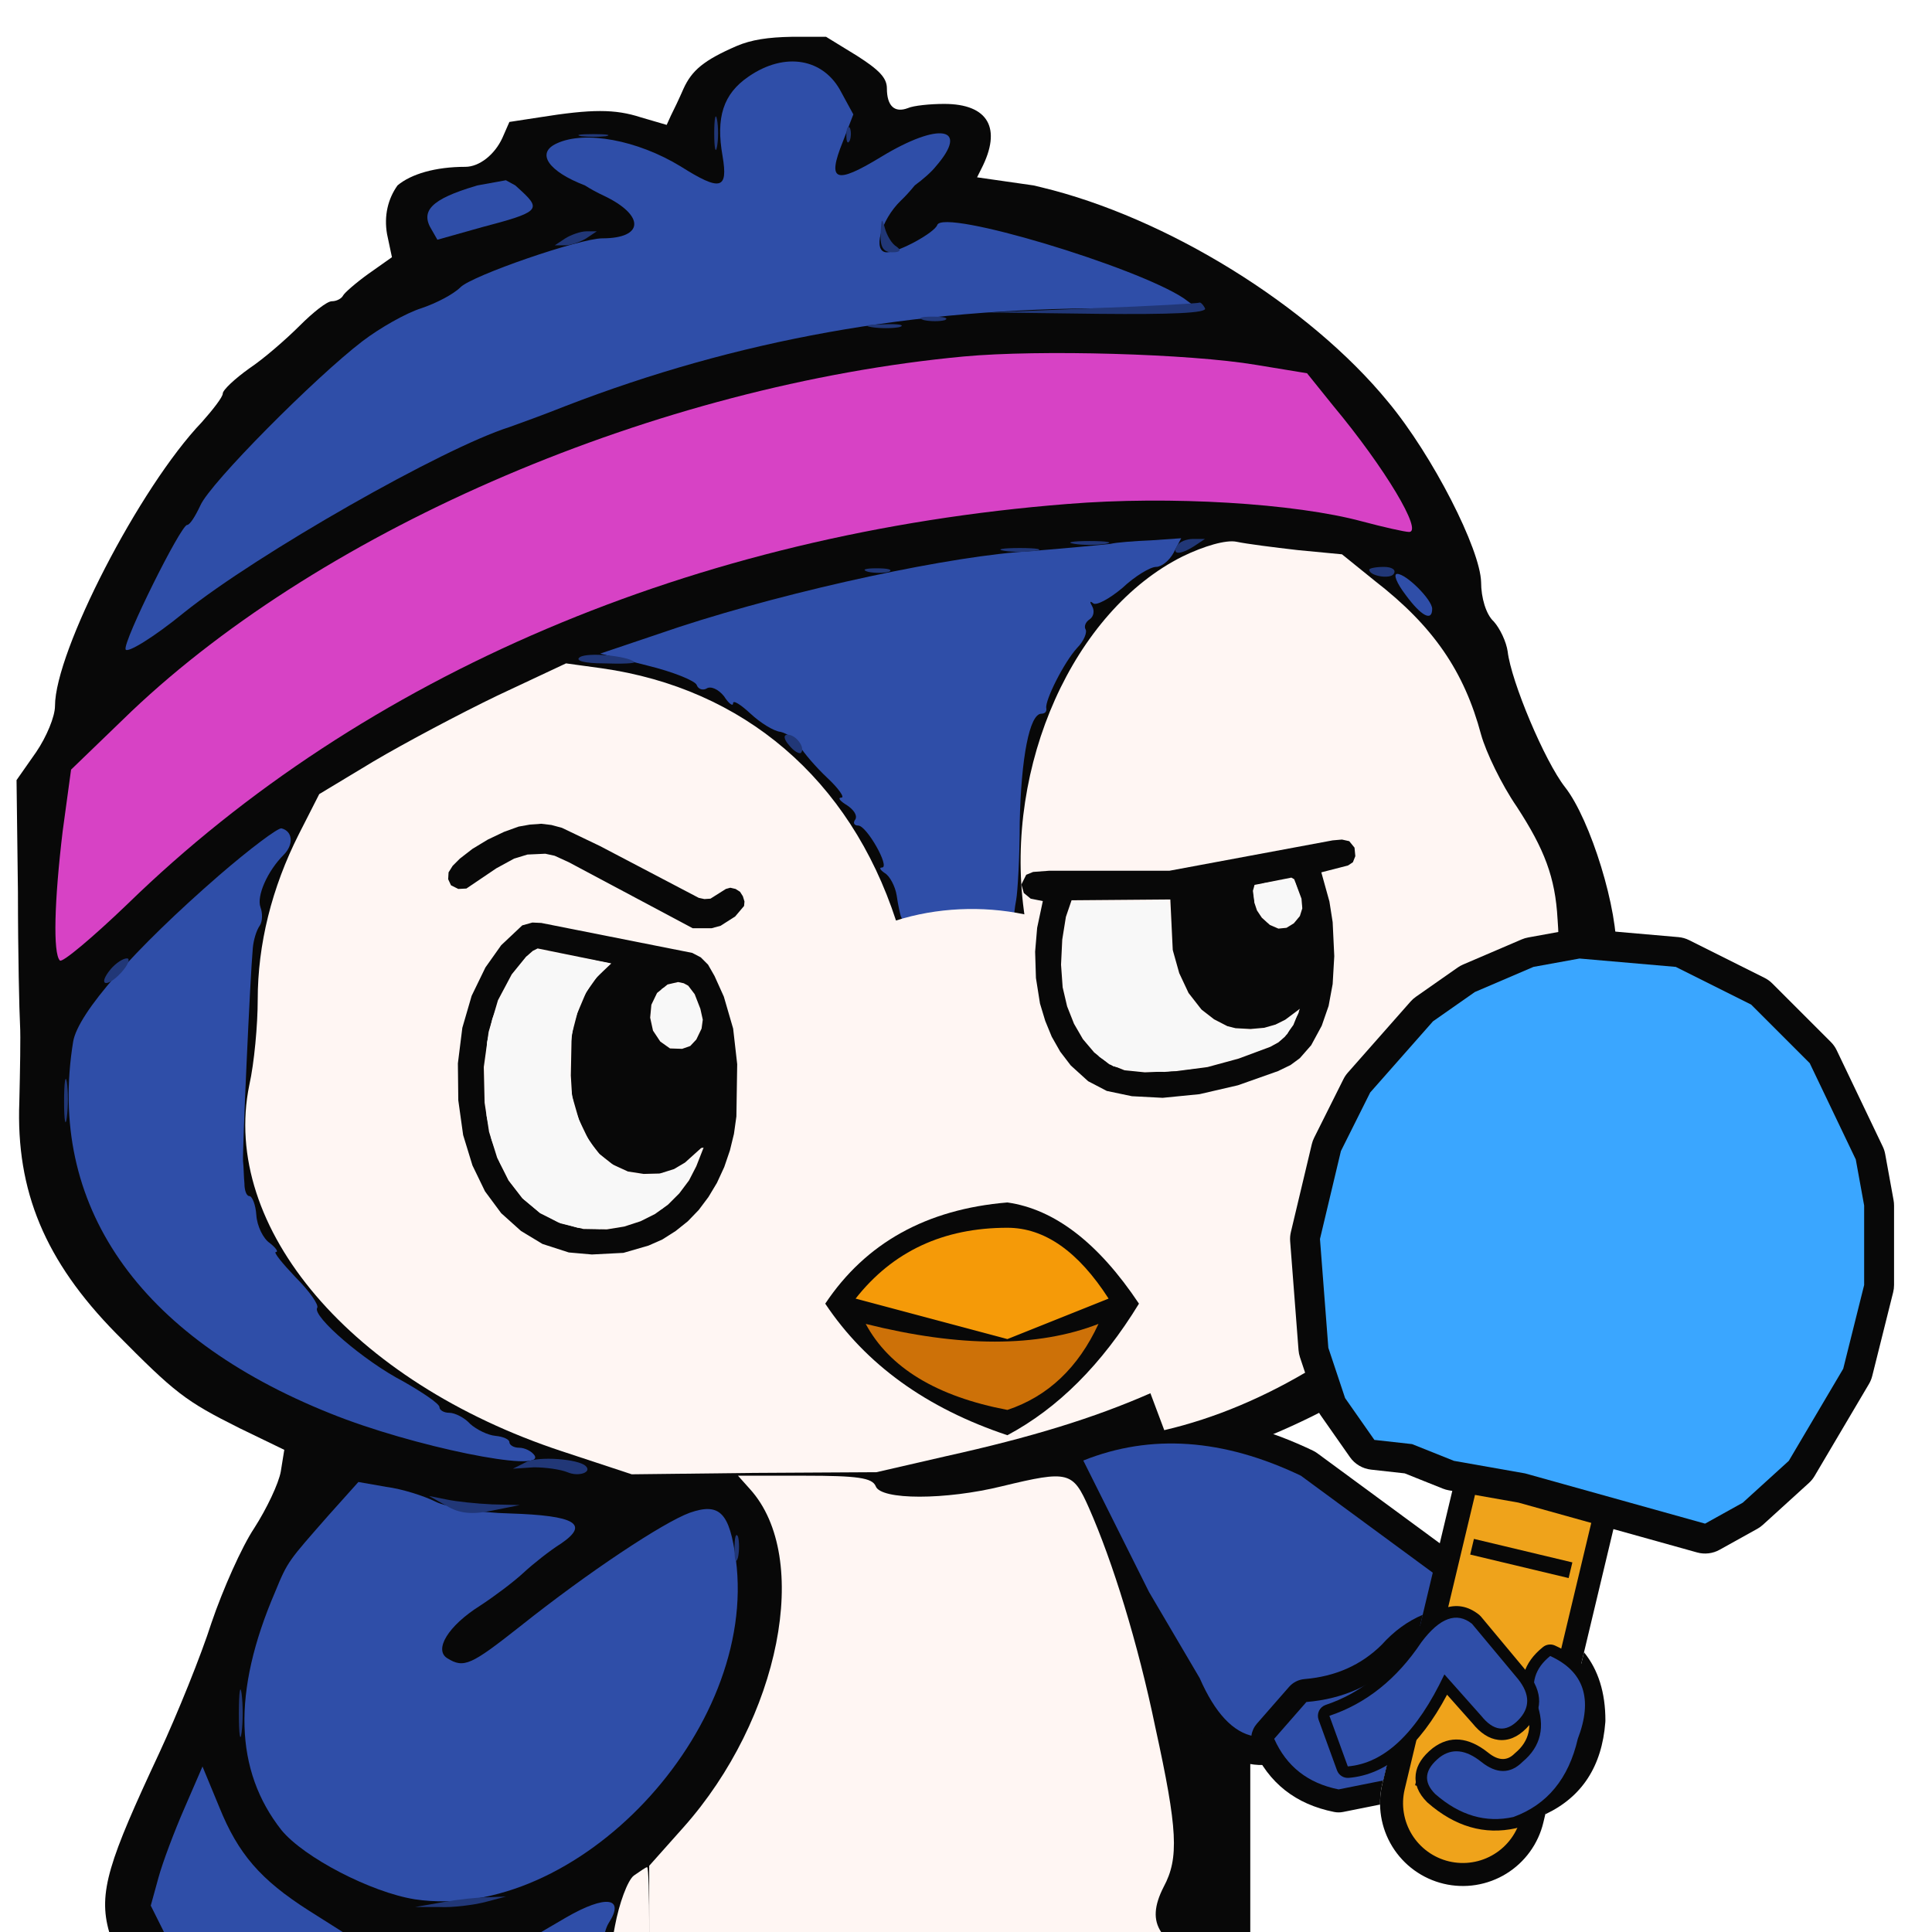
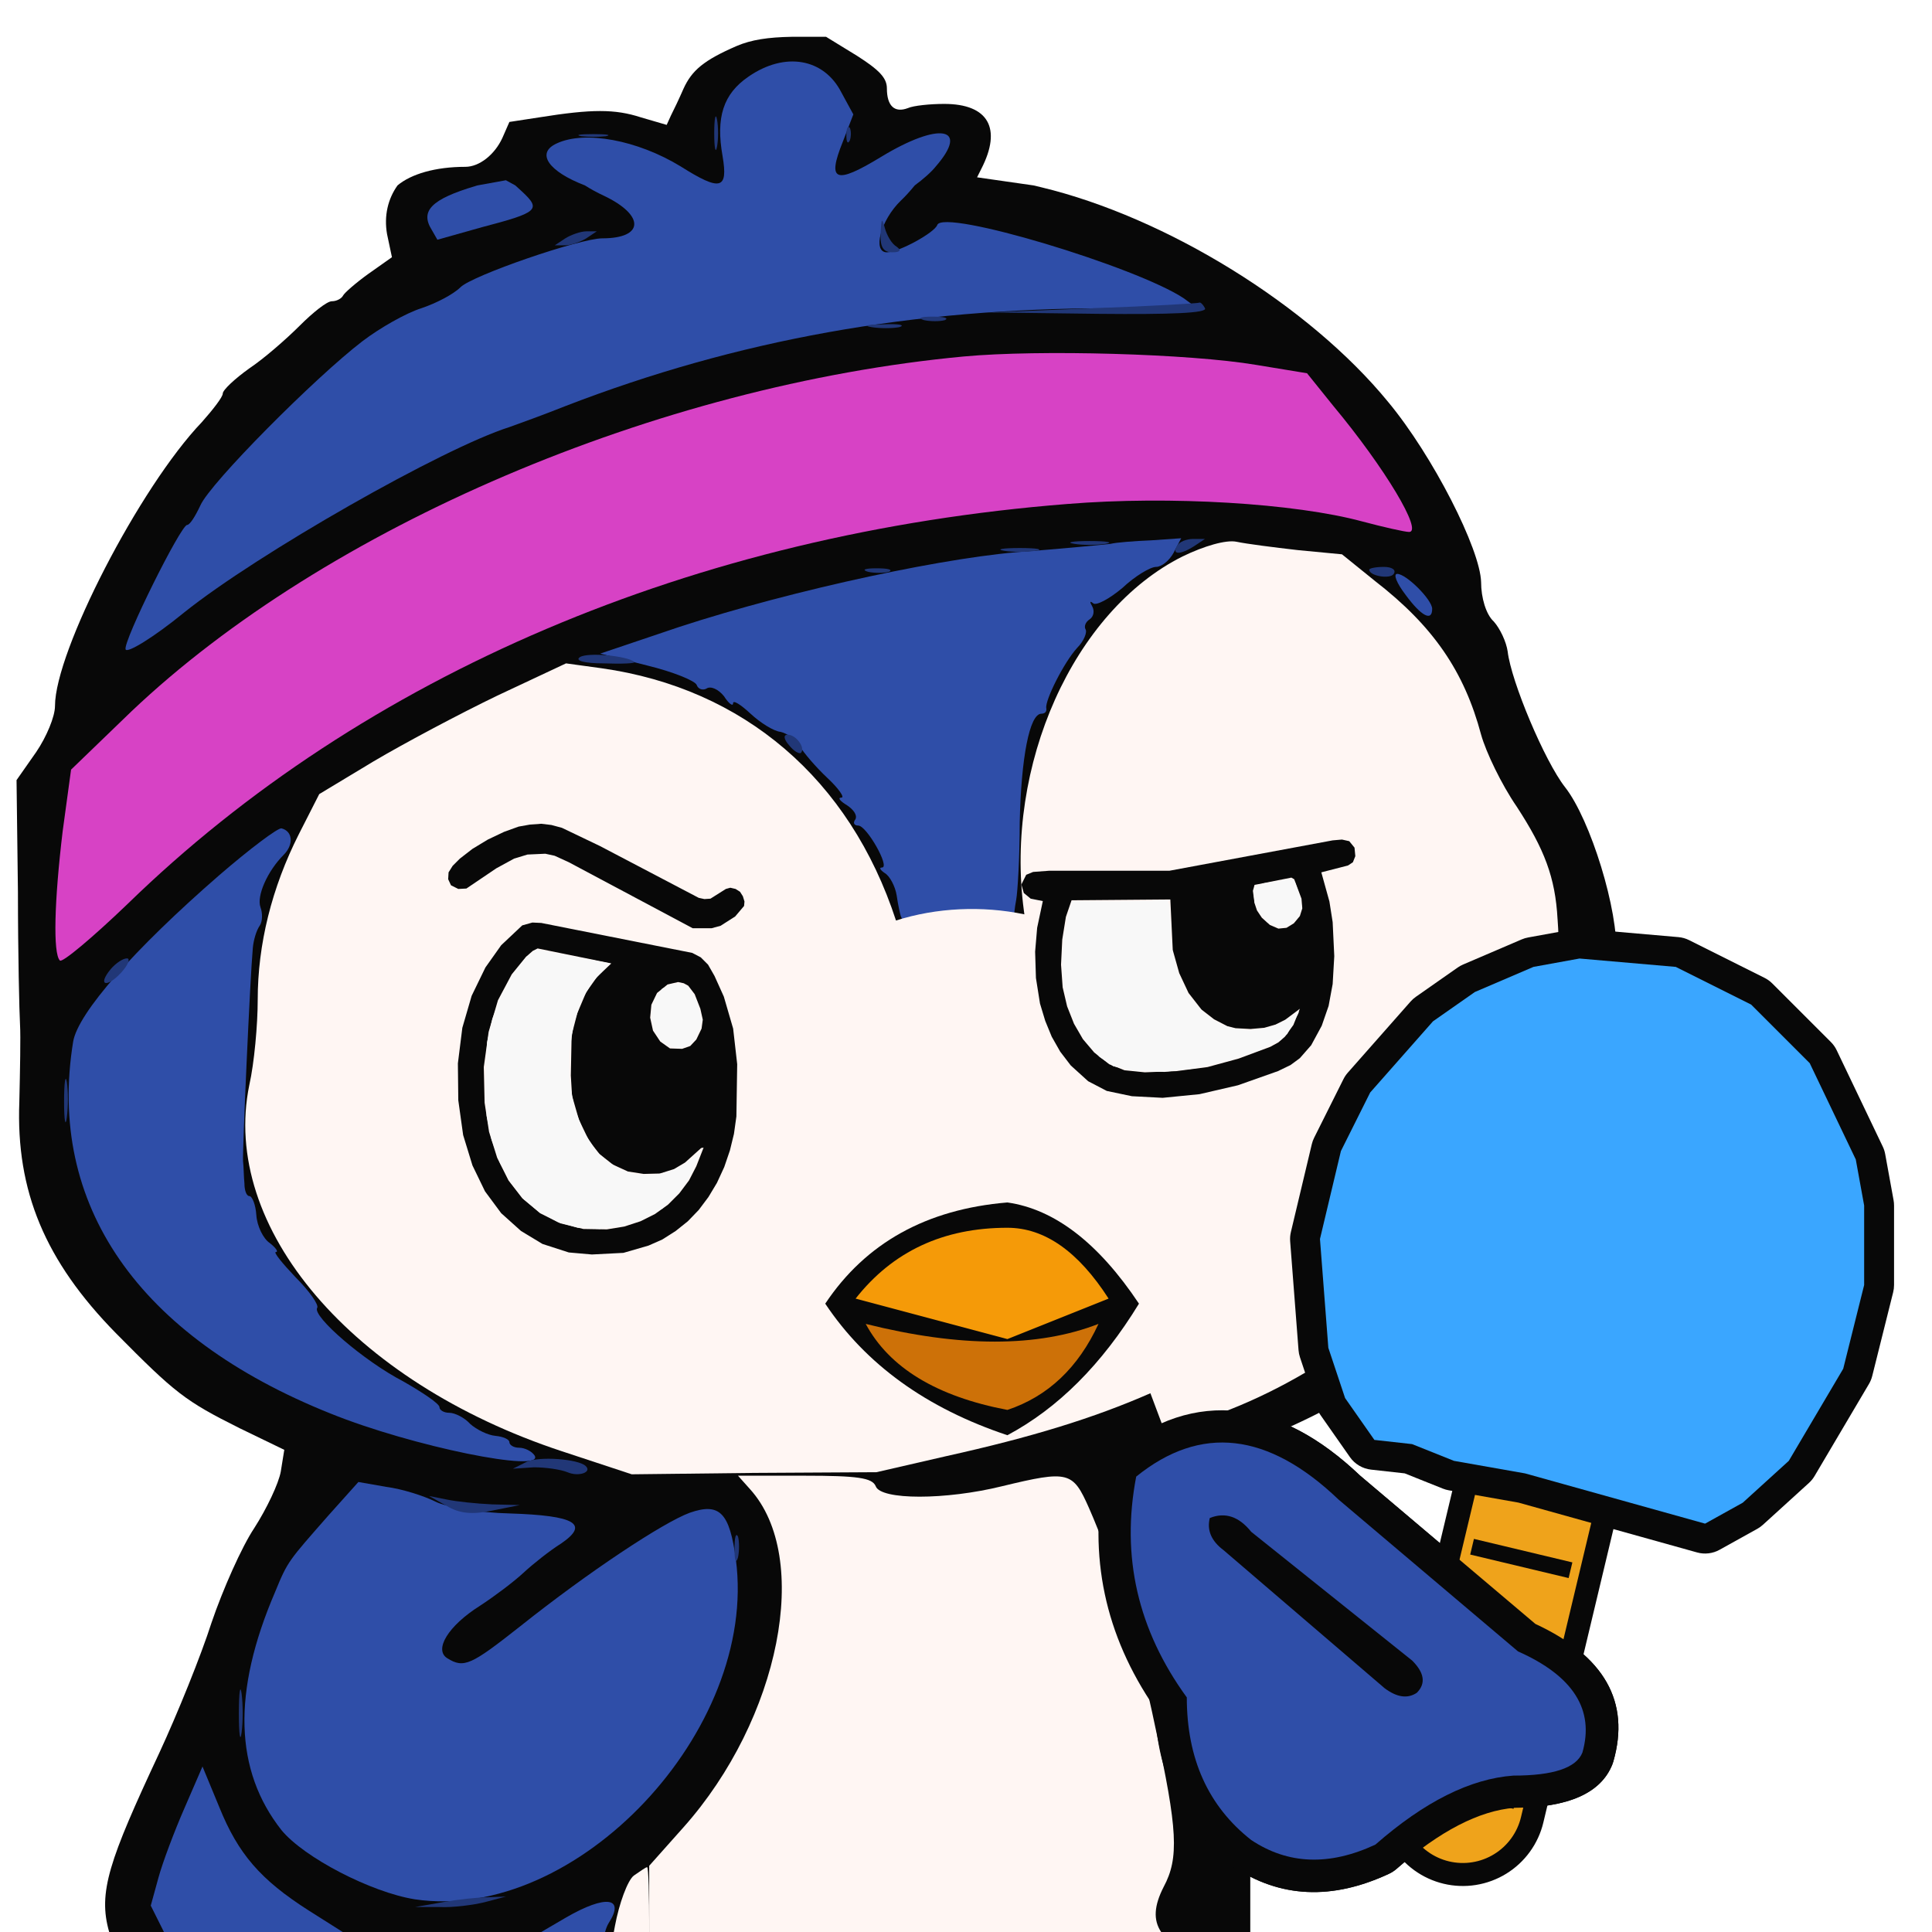
<svg xmlns="http://www.w3.org/2000/svg" viewBox="0 0 420 420" aria-hidden="true" class="sthings" data-character="pip">
  <g data-pip-part="body">
    <path fill="#080808" fill-rule="evenodd" d="M160.128 10.006C163.32 8.638 166.967 8.091 172.135 8H179.58L186.267 12.103C191.13 15.203 192.802 16.936 192.802 19.215C192.802 23.045 194.474 24.595 197.362 23.501C198.577 22.954 202.225 22.589 205.264 22.589C214.839 22.589 217.878 27.878 213.32 36.723L212.408 38.547L224.663 40.305L226.389 40.718C253.592 47.253 284.595 66.401 301.767 87.373C311.495 99.076 321.828 119.44 321.98 126.582C321.98 129.926 323.045 133.573 324.716 135.093C326.084 136.613 327.451 139.501 327.755 141.628C328.515 148.163 335.81 165.488 340.217 171.11C345.764 178.157 351.902 198.068 351.339 207.505H271.8V420.0H23.735C21.258 411.385 23.707 404.441 34.598 381.139C38.549 372.628 43.716 359.863 45.996 352.719C48.427 345.577 52.53 336.306 55.266 332.203C58.002 327.947 60.586 322.477 61.041 319.893L61.801 315.182L52.075 310.471C40.221 304.544 38.093 302.872 25.176 289.803C9.826 274.15 3.443 258.952 4.203 239.5C4.355 232.813 4.508 225.214 4.355 222.782C4.203 220.198 3.899 207.281 3.899 193.907L3.596 169.591L7.851 163.513C10.13 160.169 11.954 155.762 11.954 153.482C11.954 141.628 30.342 105.915 43.868 91.781C46.3 89.045 48.427 86.309 48.427 85.55C48.427 84.79 51.011 82.358 54.202 80.079C57.395 77.951 62.258 73.696 65.145 70.808C68.033 67.921 71.072 65.49 72.136 65.49C73.199 65.49 74.263 64.881 74.567 64.273C74.871 63.666 77.302 61.538 80.038 59.563L85.205 55.915L84.141 50.9C83.444 46.908 84.333 43.233 86.42 40.305C89.34 37.848 94.605 36.267 101.162 36.267C104.202 36.267 107.546 33.623 109.217 29.975L110.737 26.51L117.272 25.507C128.67 23.684 133.685 23.684 139.308 25.507L144.93 27.149L145.842 25.142C146.451 23.957 147.666 21.404 148.578 19.306C150.402 15.294 152.986 13.106 160.128 10.006Z" />
    <path fill="#080808" fill-rule="evenodd" d="M326.8 192.105 351.338 207.505Q350.89 221.805 349.9 238.305Q347.7 269.105 314.7 288.905Q286.1 312.005 252.0 319.705L248.7 305.405Q290.5 294.405 308.1 271.305Q331.2 246.005 326.8 219.605Z" />
    <path fill="#2f4ea8" fill-rule="evenodd" d="M162.712 16.662C170.614 11.191 179.125 12.65 182.924 20.127L185.508 24.869L183.228 30.796C179.733 39.458 181.557 40.188 191.587 34.079C204.201 26.419 210.887 27.605 203.44 36.175C202.47 37.399 200.691 38.958 198.86 40.305C197.826 41.573 196.774 42.727 195.842 43.605C191.435 47.86 189.611 54.851 192.802 54.851C195.386 54.851 203.137 50.596 203.745 48.925C204.961 45.277 247.21 58.043 257.391 64.881L260.279 67.009H241.13C198.426 67.009 160.28 73.847 122.895 88.285C118.336 90.109 112.864 92.084 110.737 92.844C96.299 97.404 56.026 120.352 40.07 133.118C33.383 138.589 27.608 142.084 27.303 141.172C26.696 139.501 39.31 114.121 40.677 114.121C41.285 114.121 42.501 112.145 43.564 109.866C45.692 105.003 68.488 82.054 78.823 74.152C82.622 71.265 88.245 68.072 91.588 67.009C94.779 65.945 98.579 63.969 100.099 62.45C102.683 59.866 126.086 51.812 130.949 51.812C140.067 51.812 140.22 46.796 131.253 42.541C129.771 41.852 128.4 41.1 127.153 40.305C119.322 37.308 116.352 33.284 121.071 31.161C127.15 28.334 138.548 30.431 147.971 36.175C156.633 41.647 158.304 41.191 157.089 33.988C155.57 25.507 157.24 20.401 162.712 16.662Z" />
    <path fill="#2f4ea8" fill-rule="evenodd" d="M112.022 40.305 113.473 41.629C117.727 45.581 116.967 46.189 104.81 49.38L95.084 52.116L93.867 49.988C91.285 45.884 93.716 43.301 103.442 40.414L103.802 40.305L109.977 39.185Z" />
    <path fill="#2f4ea8" fill-rule="evenodd" d="M241.435 118.225C242.65 117.92 246.601 117.616 250.249 117.465L256.784 117.008L255.112 120.2C254.2 121.871 252.528 123.24 251.312 123.24C250.097 123.24 246.753 125.215 244.017 127.798C241.13 130.23 238.242 131.75 237.635 131.142C236.875 130.534 236.875 130.838 237.483 131.902C237.939 132.814 237.787 134.029 236.875 134.638C235.963 135.245 235.66 136.157 235.963 136.765C236.42 137.372 235.66 139.348 234.139 140.868C231.252 144.059 227.149 152.266 227.452 153.938C227.604 154.697 227.149 155.154 226.389 155.154C223.805 155.154 221.982 164.728 221.677 178.862C221.677 186.46 221.222 193.907 220.917 195.579C220.614 197.098 220.31 199.682 220.31 201.05C220.158 202.873 218.942 203.785 216.359 203.785C214.23 203.785 210.127 204.85 207.088 206.065C201.313 208.496 197.058 207.737 198.426 204.393C198.882 203.178 198.426 202.266 197.514 202.266C196.602 202.266 195.995 201.809 195.995 201.05C196.146 200.442 196.146 199.682 195.842 199.226C195.69 198.77 195.235 196.794 194.93 194.667C194.626 192.691 193.411 190.412 192.347 189.804C191.435 189.196 190.979 188.588 191.739 188.588C193.562 188.588 188.396 179.469 186.572 179.469C185.66 179.469 185.355 178.862 185.964 178.102C186.42 177.19 185.508 175.975 184.14 175.063C182.621 174.151 182.012 173.391 182.924 173.391C183.685 173.391 182.316 171.415 179.885 169.135C177.301 166.704 174.717 163.665 173.805 162.144C173.046 160.777 171.071 159.409 169.702 159.105C168.183 158.953 165.296 157.129 163.167 155.154C161.04 153.178 159.368 152.115 159.368 152.875C159.368 153.634 158.457 153.026 157.392 151.354C156.177 149.834 154.505 149.075 153.593 149.682C152.834 150.139 151.77 149.834 151.465 148.922C151.162 148.01 146.299 146.035 140.676 144.668L130.493 142.084L143.108 137.829C166.663 129.622 201.921 121.719 220.917 120.047C230.948 119.288 240.218 118.376 241.435 118.225Z" />
    <path fill="#2f4ea8" fill-rule="evenodd" d="M305.567 129.318C303.591 126.734 302.832 124.759 303.743 124.759C305.72 124.759 311.342 130.382 311.342 132.357C311.342 135.245 308.911 133.878 305.567 129.318Z" />
    <path fill="#2f4ea8" fill-rule="evenodd" d="M47.667 190.259C54.354 184.484 60.434 179.926 61.193 180.078C63.625 180.685 63.929 183.572 61.649 185.853C58.154 189.347 55.723 194.819 56.634 197.251C57.09 198.466 57.09 200.29 56.483 201.202C55.723 202.266 55.114 204.393 54.963 206.065C54.354 212.752 52.683 250.29 52.835 252.417C52.987 253.632 52.987 255.913 53.139 257.28C53.139 258.8 53.595 260.016 54.202 260.016C54.811 260.016 55.571 261.84 55.723 264.119C55.874 266.551 57.242 269.285 58.61 270.197C59.977 271.262 60.586 272.173 59.977 272.173C59.37 272.173 61.346 274.605 64.233 277.644C67.273 280.684 69.4 283.723 68.945 284.331C67.88 286.155 79.126 295.881 87.637 300.289C91.892 302.72 95.539 305.152 95.539 305.912C95.539 306.519 96.451 307.128 97.667 307.128C98.883 307.128 101.011 308.191 102.226 309.559C103.595 310.775 106.026 311.991 107.698 312.143C109.37 312.294 110.737 312.903 110.737 313.51C110.737 314.118 111.649 314.726 112.864 314.726C114.08 314.726 115.6 315.485 116.208 316.397C118.639 320.35 89.461 314.422 71.832 307.279C30.039 290.563 10.13 261.84 15.905 226.429C16.97 220.198 29.127 206.369 47.667 190.259Z" />
-     <path fill="#080808" fill-rule="evenodd" d="M233.253 311.887Q257.717 302.103 285.41 315.347Q285.925 315.593 286.384 315.931L323.784 343.431Q324.264 343.784 324.666 344.224Q325.067 344.664 325.377 345.173Q325.685 345.684 325.888 346.244Q326.091 346.804 326.181 347.393Q326.271 347.982 326.243 348.577Q326.217 349.172 326.075 349.75Q325.932 350.329 325.68 350.869Q325.427 351.409 325.074 351.889Q324.857 352.185 324.605 352.452Q306.216 371.991 283.164 381.295Q274.377 385.931 266.662 381.644Q260.033 377.961 255.407 367.569L244.585 349.173Q244.48 348.995 244.389 348.811L230.089 320.211Q229.822 319.678 229.665 319.103Q229.507 318.528 229.465 317.934Q229.423 317.339 229.497 316.748Q229.572 316.158 229.76 315.592Q229.949 315.027 230.244 314.509Q230.539 313.992 230.93 313.541Q231.32 313.091 231.791 312.726Q232.262 312.36 232.794 312.094Q233.02 311.981 233.253 311.887Z" />
-     <path fill="#2f4ea8" fill-rule="evenodd" d="M235.5 317.505Q257.5 308.705 282.8 320.805L320.2 348.305Q302.6 367.005 280.6 375.805Q276.341 378.128 272.627 377.453Q265.79 376.21 260.8 364.805L249.8 346.105Z" />
+     <path fill="#080808" fill-rule="evenodd" d="M242.596 315.559Q255.376 305.214 269.291 306.794Q282.555 308.302 295.681 320.791L333.781 353.028Q356.288 363.474 350.73 382.923Q350.633 383.267 350.5 383.6Q346.768 392.928 329.273 392.999Q317.704 393.935 303.61 406.268Q302.861 406.923 301.96 407.343Q283.393 416.008 268.117 405.824Q267.889 405.673 267.675 405.504Q251.822 393.048 251.041 371.281Q234.761 347.577 240.126 319.678Q240.36 318.462 240.997 317.401Q241.634 316.338 242.596 315.559Z" />
+     <path fill="#2f4ea8" fill-rule="evenodd" d="M247.001 321Q268 304 291 326L330 359Q348 367 344 381Q342 386 329.0 386Q315 387 299 401.001Q284 408 272 400Q258 389 258 369Q242 347 247.001 321Z" />
    <path fill="#2f4ea8" fill-rule="evenodd" d="M71.376 329.468 77.911 322.172 83.989 323.237C87.485 323.693 92.196 325.213 94.627 326.428C97.059 327.644 104.05 328.859 110.889 329.012C125.023 329.468 128.214 331.291 121.983 335.546C119.551 337.066 115.904 339.954 113.776 341.929C111.649 343.905 107.393 347.096 104.354 349.072C97.363 353.479 94.324 358.646 97.211 360.47C100.859 362.75 102.378 361.99 113.168 353.479C128.062 341.626 144.171 330.988 149.946 328.859C156.48 326.58 158.609 328.859 159.976 339.042C164.839 376.123 125.326 418.068 90.221 412.901C80.646 411.381 66.057 403.782 61.193 397.856C51.011 384.938 50.403 367.917 59.826 346.032C62.561 339.346 62.713 339.346 71.376 329.468Z" />
    <path fill="#2f4ea8" fill-rule="evenodd" d="M40.07 393.144 44.021 384.026 47.667 392.841C51.771 403.022 56.634 408.646 67.121 415.332L74.498 420.0H35.64L32.774 414.269L34.446 408.19C35.358 404.846 37.941 398.007 40.07 393.144Z" />
    <path fill="#2f4ea8" fill-rule="evenodd" d="M123.047 416.853C131.71 411.838 135.964 412.445 132.317 418.068C131.991 418.611 131.724 419.29 131.542 420.0H117.666Z" />
    <path fill="#213777" fill-rule="evenodd" d="M155.265 28.972C155.265 25.689 155.57 24.413 155.873 25.963C156.177 27.605 156.177 30.34 155.873 31.89C155.57 33.531 155.265 32.255 155.265 28.972Z" />
    <path fill="#213777" fill-rule="evenodd" d="M183.988 29.428C183.988 27.878 184.292 27.24 184.748 27.787C185.052 28.425 185.052 29.701 184.748 30.523C184.292 31.434 183.988 30.887 183.988 29.428Z" />
    <path fill="#213777" fill-rule="evenodd" d="M126.39 29.61C124.871 29.337 126.086 29.154 128.974 29.154C131.861 29.154 133.077 29.337 131.71 29.61C130.189 29.793 127.758 29.793 126.39 29.61Z" />
    <path fill="#213777" fill-rule="evenodd" d="M191.435 50.596C191.587 47.404 191.739 47.253 192.347 49.532C192.802 51.204 193.866 53.028 194.93 53.635C195.995 54.395 195.69 54.851 194.018 54.851C192.042 54.851 191.283 53.788 191.435 50.596Z" />
    <path fill="#213777" fill-rule="evenodd" d="M122.895 51.812C124.111 51.052 126.238 50.292 127.454 50.292H129.734L127.454 51.812C126.238 52.571 124.111 53.331 122.895 53.331H120.615Z" />
    <path fill="#213777" fill-rule="evenodd" d="M237.635 67.009C250.249 66.553 260.583 65.945 260.735 65.793C260.887 65.641 261.495 66.097 261.951 67.009C262.559 68.072 254.504 68.377 238.851 68.225L214.839 67.921Z" />
    <path fill="#213777" fill-rule="evenodd" d="M200.858 69.593C199.337 69.137 200.249 68.832 202.68 68.832C205.264 68.832 206.328 69.137 205.416 69.593C204.352 69.896 202.225 69.896 200.858 69.593Z" />
    <path fill="#213777" fill-rule="evenodd" d="M189.46 71.113C187.484 70.808 188.699 70.504 192.042 70.504C195.386 70.353 196.905 70.656 195.538 71.113C194.018 71.416 191.283 71.416 189.46 71.113Z" />
    <path fill="#213777" fill-rule="evenodd" d="M233.532 118.225C231.555 117.92 233.076 117.616 236.875 117.616C240.674 117.616 242.195 117.92 240.371 118.225C238.395 118.528 235.355 118.528 233.532 118.225Z" />
    <path fill="#213777" fill-rule="evenodd" d="M255.872 118.68C256.327 117.768 257.999 117.16 259.367 117.16H261.951L259.671 118.68C256.632 120.656 254.655 120.656 255.872 118.68Z" />
    <path fill="#213777" fill-rule="evenodd" d="M218.335 119.744C216.359 119.44 217.878 119.135 221.677 119.135C225.477 119.135 226.997 119.44 225.173 119.744C223.198 120.047 220.158 120.047 218.335 119.744Z" />
    <path fill="#213777" fill-rule="evenodd" d="M188.699 124.303C187.179 123.847 188.091 123.543 190.523 123.543C193.107 123.543 194.171 123.847 193.259 124.303C192.195 124.607 190.067 124.607 188.699 124.303Z" />
    <path fill="#213777" fill-rule="evenodd" d="M297.664 123.847C297.664 123.543 299.033 123.24 300.855 123.24C302.527 123.24 303.591 123.847 302.984 124.759C302.224 125.975 297.664 125.215 297.664 123.847Z" />
    <path fill="#213777" fill-rule="evenodd" d="M126.086 142.844C127.758 141.78 136.268 142.54 137.94 143.907C138.245 144.212 135.204 144.364 131.253 144.212C126.998 144.212 124.871 143.604 126.086 142.844Z" />
    <path fill="#213777" fill-rule="evenodd" d="M171.526 161.993C170.311 160.625 170.311 159.713 171.223 159.713C173.046 159.713 175.174 162.601 174.11 163.665C173.805 163.968 172.59 163.36 171.526 161.993Z" />
    <path fill="#213777" fill-rule="evenodd" d="M24.112 210.625C25.176 209.408 26.696 208.344 27.608 208.344C28.367 208.344 27.911 209.713 26.391 211.384C23.2 214.879 21.073 214.271 24.112 210.625Z" />
    <path fill="#213777" fill-rule="evenodd" d="M13.929 239.5C13.929 235.244 14.234 233.42 14.538 235.244C14.841 237.219 14.841 240.563 14.538 242.843C14.234 245.275 13.929 243.603 13.929 239.5Z" />
    <path fill="#213777" fill-rule="evenodd" d="M114.536 317.766C117.272 316.55 125.63 317.157 127.302 318.678C128.822 320.045 125.783 321.109 123.351 320.045C121.83 319.438 118.639 318.981 116.055 318.981L111.497 319.285Z" />
    <path fill="#213777" fill-rule="evenodd" d="M97.059 327.34 93.26 325.213 97.059 325.972C99.187 326.428 103.595 326.884 106.938 327.035L113.016 327.188L106.938 328.404C102.53 329.316 99.795 329.012 97.059 327.34Z" />
    <path fill="#213777" fill-rule="evenodd" d="M159.673 336.763C159.673 334.179 159.976 333.115 160.433 334.027C160.736 335.091 160.736 337.218 160.433 338.585C159.976 340.106 159.673 339.194 159.673 336.763Z" />
    <path fill="#213777" fill-rule="evenodd" d="M51.923 372.476C51.923 367.917 52.227 365.941 52.53 368.221C52.835 370.653 52.835 374.3 52.53 376.579C52.227 379.01 51.923 377.035 51.923 372.476Z" />
    <path fill="#213777" fill-rule="evenodd" d="M96.299 413.509C99.642 412.901 104.05 412.445 106.177 412.445L109.977 412.293L105.417 413.509C102.986 414.117 98.427 414.725 95.539 414.572H90.221Z" />
    <path fill="#fff6f3" fill-rule="evenodd" d="M257.087 120.959C261.799 118.68 266.51 117.313 268.789 117.768C270.917 118.225 276.845 118.984 282.163 119.592L291.737 120.504L298.88 126.279C311.646 136.157 318.333 146.035 321.98 159.713C323.045 163.513 326.388 170.503 329.73 175.366C335.733 184.57 338.107 190.73 338.598 199.805H338.603Q341.1 232.805 318.0 271.305Q286.1 303.205 253.1 310.905L250.089 302.878C237.848 308.255 224.218 312.453 205.721 316.55L190.523 320.045L163.927 320.197L137.333 320.501L122.135 315.485C76.542 300.441 47.82 266.854 54.202 235.852C55.266 231.141 56.026 222.782 56.026 217.31C56.026 205.305 59.066 192.995 64.992 181.293L69.4 172.631L81.254 165.488C87.941 161.537 99.947 155.154 108.153 151.203L123.047 144.212L130.798 145.276C161.639 149.638 184.737 169.343 194.781 200.112C203.601 197.304 213.52 196.856 222.69 198.768L222.589 198.01C218.335 166.4 233.379 132.814 257.087 120.959Z" />
    <path fill="#fff6f3" fill-rule="evenodd" d="M137.788 407.734C139.155 406.822 140.372 405.91 140.676 405.91C140.979 405.91 141.132 411.99 141.132 419.588V420.0H133.439C133.518 419.573 133.6 419.132 133.685 418.676C134.597 413.813 136.421 408.797 137.788 407.734Z" />
    <path fill="#fff6f3" fill-rule="evenodd" d="M163.016 323.693 160.433 320.805H174.87C186.42 320.805 189.611 321.26 190.371 323.084C191.435 326.125 205.568 326.125 217.878 323.084C232.315 319.59 233.227 319.893 236.723 327.796C241.89 339.497 247.361 357.127 251.161 375.516C256.024 397.704 256.327 403.934 252.984 410.166C250.873 414.284 250.668 417.375 252.423 420.0H141.132V405.606L148.578 397.247C169.551 373.692 176.541 338.585 163.016 323.693Z" />
    <path fill="#d742c5" fill-rule="evenodd" d="M209.52 77.495C225.933 75.976 258.608 76.888 273.045 79.319L284.139 81.143L289.762 88.133C301.16 101.81 309.366 115.641 306.327 115.641C305.415 115.641 300.704 114.577 296.145 113.36C281.555 109.409 254.352 107.738 232.012 109.562C151.162 115.944 78.974 146.643 27.76 196.491C20.161 203.785 13.474 209.408 13.017 208.801C11.498 207.281 11.802 195.882 13.626 180.685L15.449 167.312L28.52 154.697C70.767 114.577 142.955 83.726 209.52 77.495Z" />
  </g>
  <g class="sthings-face" data-face="skeptical">
    <g data-pip-part="eye-0">
      <path fill="#080808" fill-rule="evenodd" d="M113.532 201.169 115.732 200.553 117.668 200.641 150.492 207.153 152.34 208.121 153.924 209.705 155.332 212.169 157.356 216.657 159.38 223.609 160.26 231.353 160.084 242.705 159.556 246.489 158.676 250.097 157.444 253.705 155.86 257.137 154.012 260.217 151.9 263.033 149.524 265.497 146.884 267.609 143.98 269.457 140.988 270.777 135.532 272.361 128.668 272.713 123.652 272.273 117.932 270.425 113.268 267.609 108.956 263.737 105.436 258.985 102.708 253.353 100.684 246.753 99.628 239.185 99.54 231.177 100.508 223.433 102.532 216.481 105.524 210.321 108.956 205.481 113.532 201.169ZM116.876 206.185 115.82 206.713 114.324 208.033 111.244 211.817 108.252 217.449 106.228 224.313 105.172 231.969 105.348 239.713 106.316 246.049 108.076 251.681 110.54 256.609 113.532 260.481 117.404 263.737 121.804 265.937 126.82 267.169 131.924 267.257 135.708 266.641 139.228 265.497 142.396 263.913 145.212 261.889 147.676 259.425 149.788 256.609 151.372 253.529 152.956 249.481 152.428 249.569 148.908 252.737 146.532 254.145 143.452 255.113 139.932 255.201 136.5 254.673 133.244 253.177 130.34 250.889 128.052 247.985 125.852 243.409 124.356 238.217 124.092 233.817 124.268 225.017 125.5 220.265 127.436 215.689 129.812 212.345 132.892 209.441 116.876 206.185ZM112.74 179.697 115.204 179.257 117.668 179.081 119.868 179.345 122.156 179.961 130.428 183.921 151.9 195.185 153.132 195.449 154.452 195.361 157.796 193.249 158.764 192.985 159.908 193.249 160.876 193.865 161.492 194.833 161.844 195.977 161.756 196.945 159.82 199.233 156.652 201.257 154.716 201.785H150.58L123.652 187.441L120.572 186.033L118.548 185.593L114.676 185.769L111.772 186.649L107.9 188.761L101.388 193.161L99.628 193.249L98.044 192.457L97.428 191.137L97.516 189.641L98.396 188.233L99.98 186.649L102.708 184.537L106.052 182.513L109.572 180.841L112.74 179.697ZM149.612 214.281 148.644 213.753 147.412 213.489 145.124 214.017 142.836 215.865 141.604 218.417 141.34 221.233 141.956 224.049 143.54 226.425 145.652 227.921 148.292 228.009 150.052 227.393 151.372 225.985 152.516 223.609 152.78 221.673 152.252 219.297 151.02 216.129 149.612 214.281Z" />
      <path fill="#f8f8f8" fill-rule="evenodd" d="M114.5 207.945 116.7 206.361 132.628 209.441 128.844 213.401 126.38 217.537 124.708 222.641 123.74 228.977 123.828 235.225 124.884 240.857 126.908 246.049 129.724 250.361 132.188 252.561 134.916 254.233 137.82 255.201 140.9 255.465 143.892 255.113 146.62 254.233 148.908 252.913 152.34 250.273 150.228 255.289 147.5 259.425 144.068 262.681 139.756 265.145 135.356 266.553 130.34 267.169 125.588 266.905 121.276 265.673 117.316 263.561 113.884 260.745 110.98 257.049 108.692 252.825 106.844 247.721 105.788 242.617 105.524 234.433 105.876 226.601 107.02 221.497 109.044 216.129 111.684 211.465 114.5 207.945ZM143.98 214.897 146.268 213.841 148.644 214.017 150.14 215.161 151.548 217.801 152.428 220.881 152.34 223.257 151.196 225.897 150.14 227.041 149.084 227.569 146.972 227.833 145.036 227.393 143.276 225.897 142.132 223.873 141.604 221.409 141.78 218.945 142.572 216.657 143.98 214.897Z" />
    </g>
    <g data-pip-part="eye-1">
      <path fill="#080808" fill-rule="evenodd" d="M289.708 182.689 291.732 182.513 293.316 182.865 294.46 184.273 294.636 186.121 294.108 187.441 293.052 188.145 287.244 189.641 289.004 195.977 289.708 200.465 290.06 207.857 289.708 213.929 288.828 218.681 287.332 222.993 285.044 227.217 282.58 230.033 280.556 231.529 277.828 232.849 269.116 235.929 260.756 237.865 252.748 238.657 246.06 238.305 240.604 237.161 236.556 235.049 232.772 231.617 230.484 228.625 228.636 225.369 227.228 221.937 226.084 218.153 225.204 212.609 225.028 206.889 225.468 201.697 226.7 195.889 224.06 195.361 222.564 194.129 222.036 192.281 223.092 190.169 224.588 189.553 228.108 189.289H254.244L289.708 182.689ZM254.42 195.537 232.948 195.713 231.716 199.321 230.924 204.249 230.66 209.705 231.012 214.633 231.98 218.769 233.476 222.553 235.412 225.897 237.876 228.801 241.132 231.353 244.476 232.673 248.876 233.113 255.74 232.849 262.516 231.969 269.292 230.121 276.156 227.569 277.916 226.601 279.324 225.369 281.172 222.817 282.58 219.297 279.412 221.673 277.3 222.729 274.836 223.433 271.844 223.697 268.588 223.521 266.828 223.081 263.924 221.585 261.196 219.473 258.38 215.865 256.356 211.553 254.948 206.537 254.42 195.537ZM281.348 191.137 280.732 190.785 272.724 192.369 272.372 193.689 272.724 196.329 273.252 197.913 274.308 199.497 276.068 201.081 277.916 201.873 279.676 201.697 281.26 200.729 282.58 199.145 283.108 197.473 282.932 195.361 281.348 191.137Z" />
      <path fill="#f8f8f8" fill-rule="evenodd" d="M232.948 196.065 253.892 195.801 254.244 196.945 254.596 205.393 255.828 210.761 258.204 216.129 259.876 218.241 262.076 220.441 264.364 222.113 266.476 223.081 269.116 223.785 271.756 223.961 274.132 223.785 276.508 223.169 279.06 222.025 282.404 219.825 282.228 220.353 279.852 224.753 278.444 226.073 273.78 228.361 267.356 230.561 259.964 232.233 253.1 233.025 246.852 232.849 242.012 231.793 239.02 229.769 236.204 226.689 233.828 222.817 232.068 218.417 231.188 214.017 230.836 208.825 231.276 203.193 232.948 196.065ZM274.748 192.017 280.028 191.137 280.996 191.225 281.524 191.753 282.668 195.009 283.02 197.297 282.316 199.321 280.732 200.905 279.236 201.521 277.212 201.345 275.452 200.465 273.956 198.793 272.724 196.153 272.46 193.425 272.988 192.633 274.748 192.017Z" />
    </g>
    <g data-pip-part="beak">
      <path fill="#080808" fill-rule="evenodd" d="M179.4 283.405Q192.6 263.605 219.0 261.405Q234.4 263.605 247.6 283.405Q235.5 303.205 219.0 312.005Q192.6 303.205 179.4 283.405Z" />
      <path fill="#cd7108" fill-rule="evenodd" d="M188.2 287.805Q219.0 295.505 238.8 287.805Q232.2 302.105 219.0 306.505Q195.9 302.105 188.2 287.805Z" />
      <path fill="#f59a08" fill-rule="evenodd" d="M186.0 282.305Q198.1 266.905 219.0 266.905Q231.1 266.905 241.0 282.305L219.0 291.105L186.0 282.305Z" />
    </g>
  </g>
  <g data-pip-part="racket">
    <path fill="#080808" fill-rule="evenodd" d="M353.666 320.181 335.516 396.181Q335.312 397.042 335.023 397.878Q334.734 398.713 334.365 399.517Q333.996 400.32 333.55 401.083Q333.103 401.846 332.584 402.563Q332.066 403.279 331.478 403.941Q330.892 404.602 330.244 405.203Q329.595 405.804 328.89 406.339Q328.186 406.873 327.433 407.337Q326.679 407.799 325.884 408.186Q325.088 408.573 324.259 408.88Q323.431 409.187 322.575 409.411Q321.719 409.636 320.846 409.775Q319.973 409.915 319.09 409.968Q318.208 410.021 317.324 409.986Q316.441 409.953 315.565 409.834Q314.688 409.714 313.829 409.508Q312.969 409.302 312.133 409.014Q311.297 408.725 310.492 408.355Q309.69 407.987 308.926 407.54Q308.163 407.093 307.447 406.575Q306.73 406.056 306.068 405.47Q305.407 404.882 304.807 404.235Q304.205 403.586 303.67 402.882Q303.136 402.176 302.673 401.424Q302.211 400.671 301.823 399.874Q301.436 399.08 301.129 398.251Q300.822 397.421 300.598 396.566Q300.374 395.711 300.234 394.837Q300.095 393.964 300.041 393.082Q299.989 392.198 300.023 391.315Q300.056 390.432 300.176 389.555Q300.297 388.679 300.501 387.819L318.651 311.819Q318.856 310.959 319.145 310.123Q319.433 309.287 319.803 308.484Q320.173 307.68 320.618 306.916Q321.065 306.153 321.584 305.437Q322.102 304.721 322.689 304.06Q323.276 303.399 323.924 302.797Q324.573 302.196 325.278 301.662Q325.982 301.127 326.735 300.664Q327.489 300.201 328.284 299.814Q329.078 299.428 329.908 299.12Q330.737 298.813 331.593 298.588Q332.447 298.364 333.321 298.225Q334.194 298.086 335.077 298.033Q335.96 297.979 336.843 298.013Q337.727 298.047 338.603 298.167Q339.48 298.287 340.339 298.493Q341.199 298.697 342.035 298.987Q342.871 299.275 343.675 299.644Q344.478 300.014 345.242 300.459Q346.005 300.906 346.721 301.425Q347.437 301.943 348.098 302.531Q348.76 303.117 349.361 303.766Q349.963 304.414 350.497 305.119Q351.032 305.823 351.495 306.577Q351.957 307.33 352.344 308.125Q352.731 308.921 353.038 309.75Q353.345 310.578 353.57 311.434Q353.794 312.29 353.934 313.162Q354.072 314.036 354.126 314.919Q354.179 315.801 354.145 316.686Q354.112 317.569 353.992 318.444Q353.871 319.321 353.666 320.181Z" />
    <path fill="#efa31b" fill-rule="evenodd" d="M348.803 319.02 330.653 395.02Q330.505 395.641 330.297 396.244Q330.088 396.848 329.822 397.429Q329.554 398.009 329.233 398.56Q328.911 399.112 328.536 399.629Q328.161 400.146 327.737 400.623Q327.314 401.102 326.845 401.535Q326.376 401.97 325.868 402.356Q325.359 402.742 324.815 403.076Q324.271 403.411 323.697 403.69Q323.123 403.969 322.523 404.191Q321.925 404.413 321.307 404.574Q320.69 404.737 320.058 404.837Q319.428 404.939 318.79 404.977Q318.153 405.014 317.515 404.99Q316.876 404.966 316.243 404.879Q315.611 404.793 314.989 404.645Q314.369 404.496 313.765 404.287Q313.161 404.079 312.581 403.812Q312.001 403.546 311.45 403.224Q310.897 402.901 310.38 402.526Q309.863 402.151 309.386 401.728Q308.907 401.304 308.474 400.836Q308.04 400.367 307.653 399.859Q307.267 399.349 306.933 398.806Q306.599 398.262 306.319 397.687Q306.04 397.113 305.819 396.515Q305.596 395.915 305.435 395.297Q305.272 394.68 305.172 394.05Q305.071 393.418 305.033 392.781Q304.995 392.143 305.019 391.505Q305.043 390.867 305.13 390.235Q305.217 389.601 305.364 388.981L323.514 312.981Q323.663 312.359 323.871 311.755Q324.08 311.151 324.346 310.572Q324.613 309.991 324.935 309.44Q325.257 308.889 325.632 308.372Q326.007 307.855 326.43 307.376Q326.854 306.899 327.323 306.464Q327.791 306.03 328.299 305.644Q328.809 305.259 329.353 304.924Q329.897 304.59 330.471 304.311Q331.045 304.031 331.644 303.809Q332.243 303.587 332.861 303.425Q333.479 303.263 334.109 303.162Q334.74 303.062 335.378 303.023Q336.015 302.985 336.653 303.009Q337.292 303.033 337.924 303.12Q338.557 303.207 339.178 303.356Q339.799 303.504 340.403 303.712Q341.007 303.921 341.587 304.187Q342.167 304.455 342.718 304.777Q343.27 305.099 343.787 305.473Q344.304 305.848 344.782 306.272Q345.26 306.695 345.694 307.164Q346.128 307.633 346.514 308.142Q346.9 308.65 347.235 309.195Q347.569 309.738 347.849 310.312Q348.128 310.887 348.349 311.486Q348.571 312.084 348.733 312.702Q348.896 313.321 348.996 313.951Q349.097 314.581 349.135 315.219Q349.173 315.856 349.149 316.495Q349.125 317.133 349.038 317.766Q348.952 318.398 348.803 319.02Z" />
    <path fill="#080808" fill-rule="evenodd" d="M341.819 339.652 320.421 334.543 319.608 337.947 341.007 343.057 341.819 339.652Z" />
    <path fill="#080808" fill-rule="evenodd" d="M329.84 389.812 308.442 384.703 307.629 388.107 329.027 393.217 329.84 389.812Z" />
    <g data-pip-part="flipper">
-       <g data-grip-part="palm-back">
-         <path fill="#080808" fill-rule="evenodd" d="M283.584 365.017Q293.688 364.176 300.369 357.559Q304.356 353.12 309.284 351.045L300.501 387.819Q300.297 388.679 300.176 389.555Q300.056 390.432 300.023 391.315Q300.004 391.807 300.012 392.296L291.981 393.903Q291 394.099 290.019 393.903Q277.482 391.395 272.431 380.031Q272.14 379.377 272.045 378.668Q271.95 377.959 272.056 377.252Q272.163 376.544 272.464 375.895Q272.766 375.246 273.237 374.707L280.237 366.707Q280.878 365.975 281.746 365.537Q282.615 365.098 283.584 365.017ZM335.941 394.405 344.352 359.184Q349 364.93 349 374Q349 374.192 348.985 374.384Q347.878 388.782 335.941 394.405Z" />
-         <path fill="#2f4ea8" fill-rule="evenodd" d="M284 370Q296.0 369 304 361Q305.734 359.049 307.703 357.662L300.682 387.064L291 389Q281 387 277 378L284 370ZM337.593 387.486 342.638 366.364Q344 369.715 344 374Q343.322 382.81 337.593 387.486Z" />
-       </g>
-       <g data-grip-part="curl-front">
-         <path fill="#080808" fill-rule="evenodd" d="M338.034 357.724Q351.108 363.667 345.397 378.733Q342.057 392.912 329.855 397.35Q329.702 397.405 329.542 397.441Q319.307 399.715 310.354 391.882Q310.291 391.827 310.232 391.768Q307.367 388.903 307.769 385.69Q308.145 382.682 311.439 380.048Q311.469 380.023 311.5 380Q317.05 375.838 323.562 381.048Q326.814 383.65 329.232 381.232Q329.312 381.152 329.399 381.08Q334.036 377.216 331.659 370.878Q331.643 370.834 331.628 370.79Q329.077 363.136 335.438 358.048Q335.989 357.607 336.691 357.52Q337.392 357.432 338.034 357.724Z" />
-         <path fill="#2f4ea8" fill-rule="evenodd" d="M337 360Q348 365 343 378Q340.0 391 329.0 395Q320 397 312 390.001Q308 386 313 382Q317 379.001 322 383Q327 387 331 383Q337 378 334 370Q332 364 337 360Z" />
-       </g>
-       <g data-grip-part="thumb-front">
-         <path fill="#080808" fill-rule="evenodd" d="M288.21 370.628Q299.396 366.899 306.92 355.613Q306.958 355.555 307.0 355.5Q310.446 350.904 313.896 349.65Q317.965 348.171 321.562 351.047Q321.759 351.206 321.92 351.399L331.921 363.399Q337.35 370.185 331.768 375.768Q328.903 378.632 325.69 378.23Q322.707 377.858 320.09 374.615L314.58 368.415Q305.49 385.467 293.207 386.492Q292.798 386.526 292.399 386.427Q291.998 386.328 291.652 386.105Q291.305 385.883 291.048 385.562Q290.792 385.241 290.651 384.855L286.65 373.855Q286.481 373.387 286.503 372.89Q286.525 372.393 286.735 371.943Q286.945 371.492 287.311 371.156Q287.678 370.821 288.146 370.65Q288.178 370.639 288.21 370.628Z" />
-         <path fill="#2f4ea8" fill-rule="evenodd" d="M289 373Q301 369 309 357.001Q315 349 320 353L330 365Q334 370 330 374Q326 378 322 373L314 364Q305 383 293 384L289 373Z" />
-       </g>
+       <path fill="#080808" fill-rule="evenodd" d="M242.596 315.559Q255.376 305.214 269.291 306.794Q282.555 308.302 295.681 320.791L333.781 353.028Q356.288 363.474 350.73 382.923Q350.633 383.267 350.5 383.6Q346.768 392.928 329.273 392.999Q317.704 393.935 303.61 406.268Q302.861 406.923 301.96 407.343Q283.393 416.008 268.117 405.824Q267.889 405.673 267.675 405.504Q251.822 393.048 251.041 371.281Q234.761 347.577 240.126 319.678Q240.36 318.462 240.997 317.401Q241.634 316.338 242.596 315.559Z" />
+       <path fill="#2f4ea8" fill-rule="evenodd" d="M247.001 321Q268 304 291 326L330 359Q348 367 344 381Q342 386 329.0 386Q315 387 299 401.001Q284 408 272 400Q258 389 258 369Q242 347 247.001 321Z" />
+       <path fill="#080808" fill-rule="evenodd" d="M263.0 330Q268 328 272 333L307.0 361Q311 365 308 368.001Q305 370 301 367L266 337Q262 334 263.0 330Z" />
    </g>
    <g data-pip-part="blade">
      <path fill="#080808" fill-rule="evenodd" d="M332.198 203.8 342.208 201.98Q343.065 201.824 343.934 201.899L364.863 203.72Q366.099 203.827 367.207 204.381L383.586 212.572Q384.53 213.042 385.276 213.789L398.016 226.528Q398.804 227.316 399.283 228.32L409.293 249.25Q409.67 250.035 409.825 250.892L411.645 260.902Q411.75 261.479 411.75 262.065V279.355Q411.75 280.156 411.556 280.931L407.005 299.132Q406.777 300.048 406.296 300.862L394.467 320.882Q393.967 321.726 393.242 322.385L383.232 331.485Q382.676 331.991 382.017 332.357L373.827 336.907Q372.705 337.529 371.431 337.68Q370.159 337.831 368.922 337.485L330.098 326.652L314.941 323.976Q314.28 323.86 313.656 323.61L305.375 320.298L298.062 319.485Q296.669 319.33 295.464 318.616Q294.259 317.901 293.455 316.753L287.084 307.652Q286.542 306.878 286.243 305.98L282.603 295.061Q282.35 294.302 282.29 293.503L280.469 269.843Q280.391 268.829 280.626 267.84L285.177 248.73Q285.351 247.999 285.686 247.328L292.057 234.588Q292.435 233.83 292.996 233.194L306.646 217.724Q307.158 217.144 307.792 216.7L316.892 210.33Q317.442 209.945 318.059 209.681L330.8 204.22Q331.475 203.931 332.198 203.8Z" />
      <path fill="#3aa6ff" fill-rule="evenodd" d="M333.36 210.195 343.37 208.375 364.3 210.195 380.68 218.385 393.42 231.125 403.43 252.055 405.25 262.065V279.355L400.7 297.555L388.87 317.575L378.86 326.675L370.67 331.225L331.54 320.305L316.069 317.575L306.97 313.936L298.78 313.025L292.41 303.926L288.77 293.005L286.95 269.345L291.5 250.235L297.87 237.495L311.52 222.025L320.62 215.655L333.36 210.195Z" />
    </g>
  </g>
</svg>
